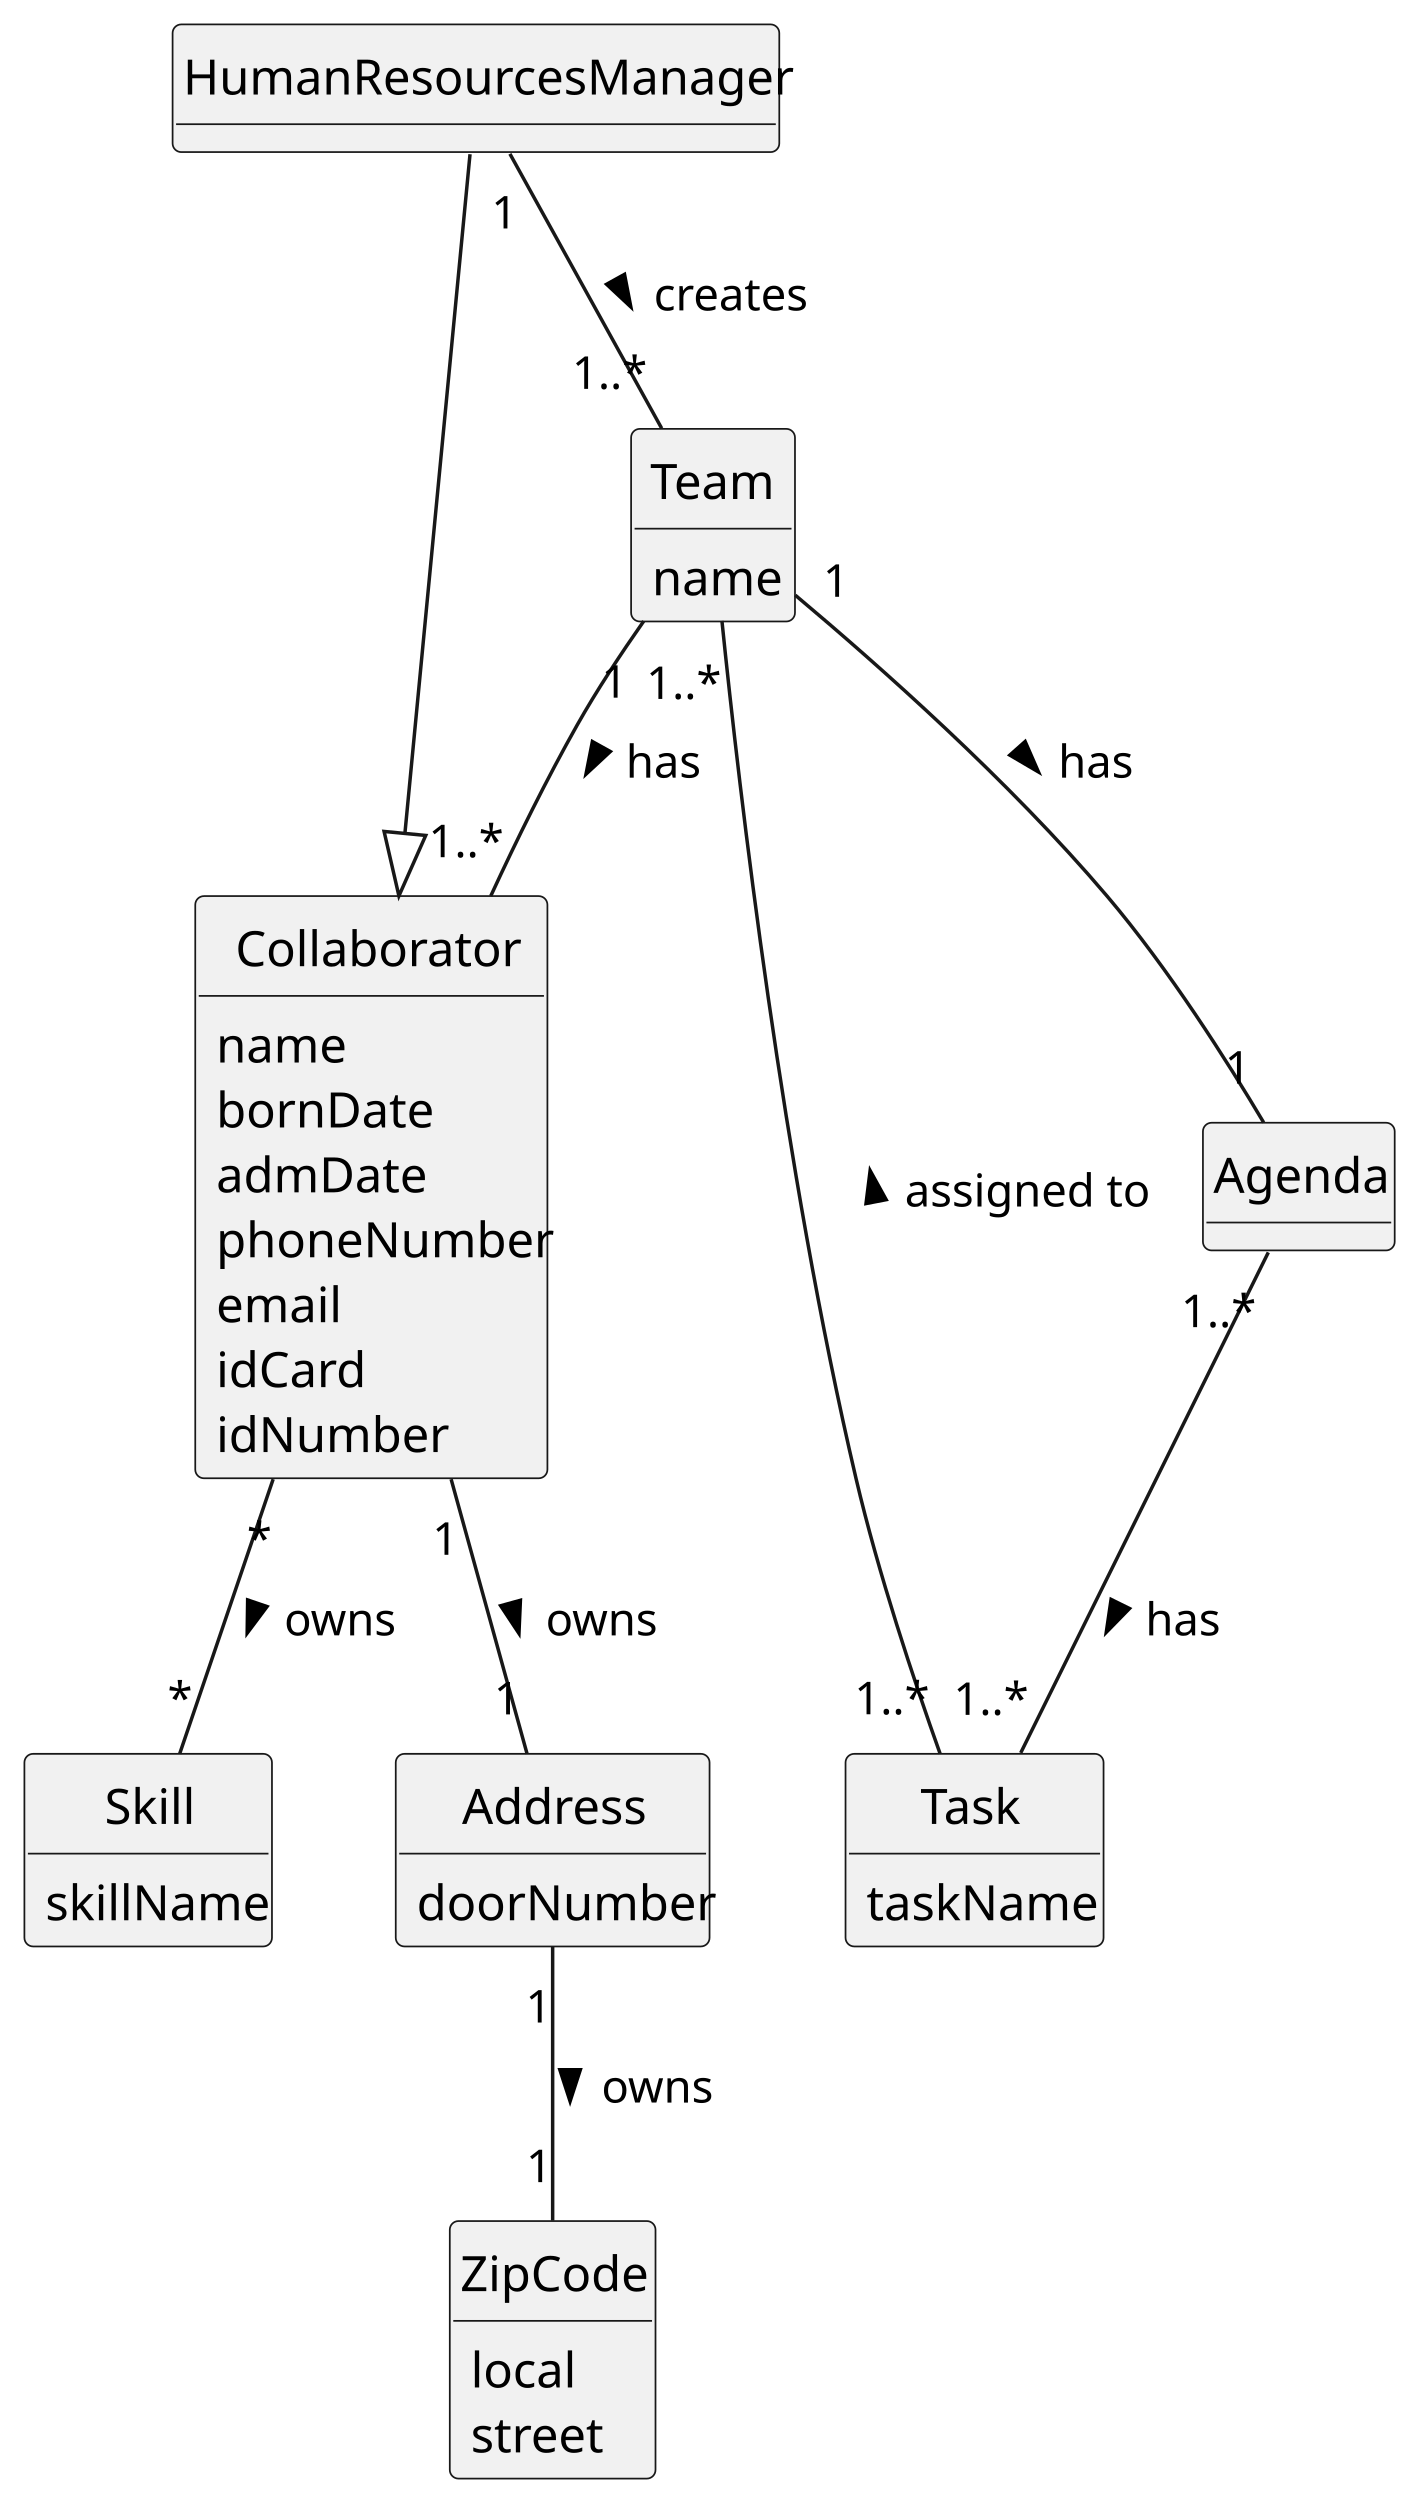
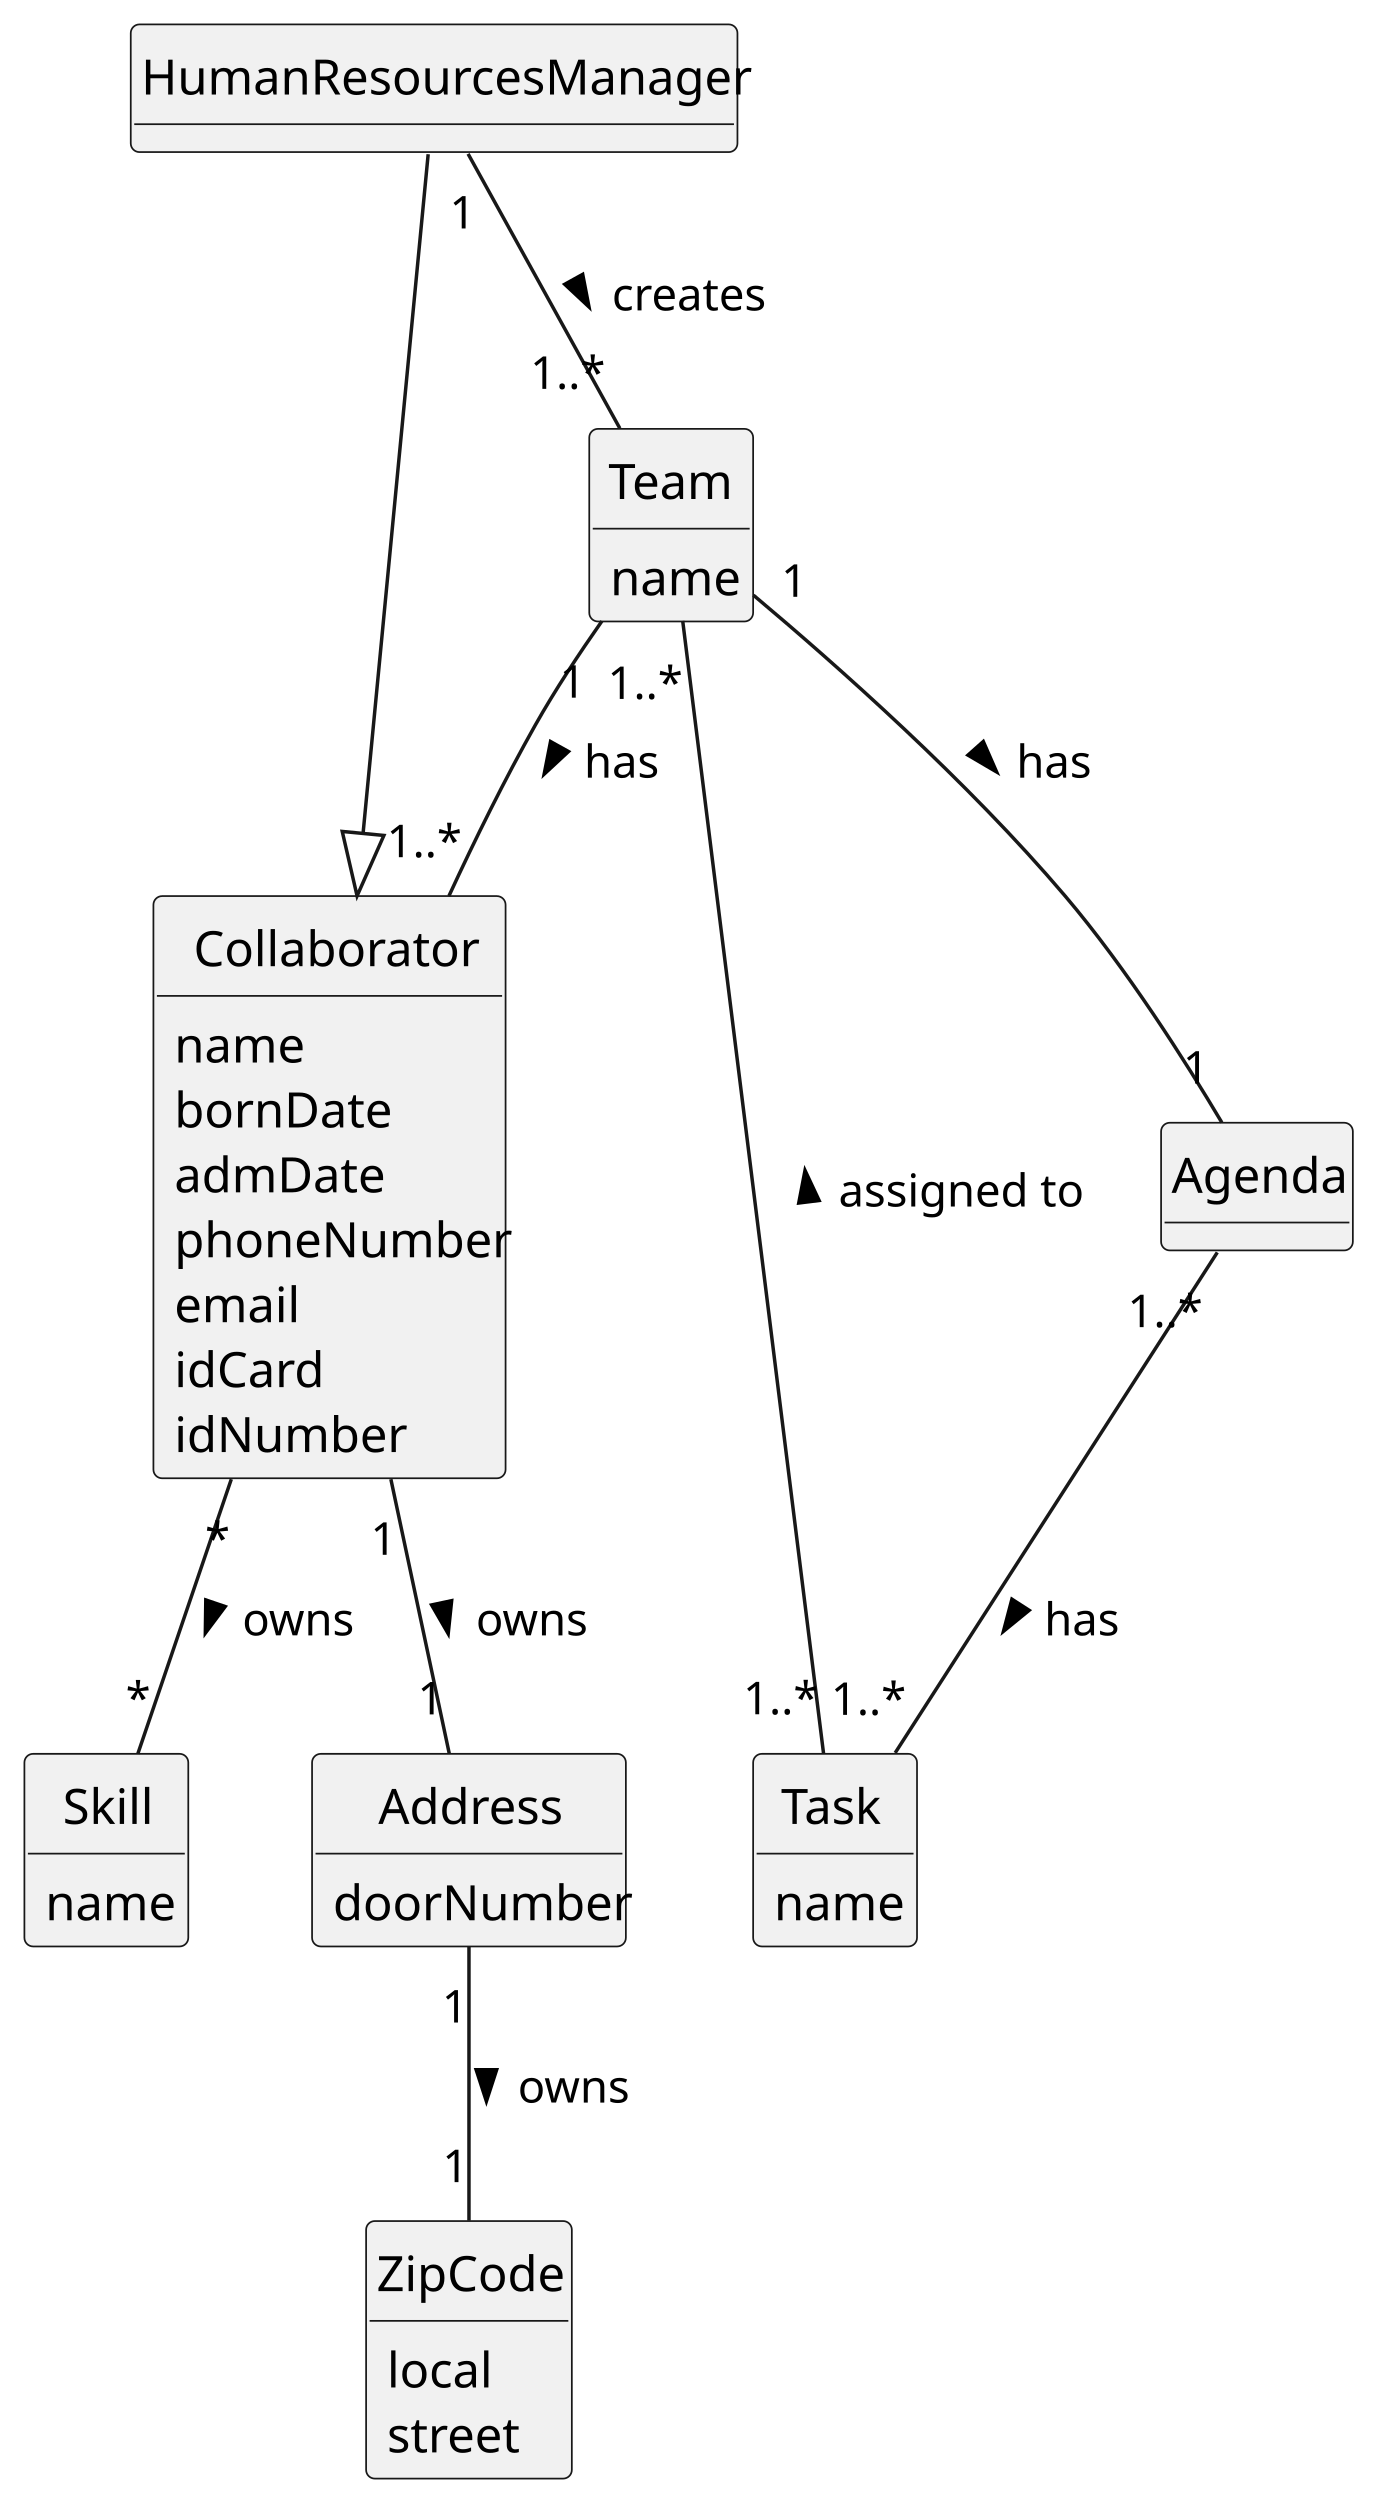
- <svg xmlns="http://www.w3.org/2000/svg" contentStyleType="text/css" height="717px" preserveAspectRatio="none" style="width:407px;height:717px;background:#FFFFFF;" version="1.1" viewBox="0 0 407 717" width="407px" zoomAndPan="magnify">
+ <svg xmlns="http://www.w3.org/2000/svg" contentStyleType="text/css" height="717px" preserveAspectRatio="none" style="width:395px;height:717px;background:#FFFFFF;" version="1.1" viewBox="0 0 395 717" width="395px" zoomAndPan="magnify">
  <defs />
  <g>
    <g id="elem_HumanResourcesManager">
-       <rect codeLine="11" fill="#F1F1F1" height="36.621" id="HumanResourcesManager" rx="2.5" ry="2.5" style="stroke:#181818;stroke-width:0.5;" width="174" x="49.5" y="7" />
-       <text fill="#000000" font-family="sans-serif" font-size="14" lengthAdjust="spacing" textLength="168" x="52.5" y="27.107">HumanResourcesManager</text>
-       <line style="stroke:#181818;stroke-width:0.5;" x1="50.5" x2="222.5" y1="35.621" y2="35.621" />
+       <rect codeLine="11" fill="#F1F1F1" height="36.621" id="HumanResourcesManager" rx="2.5" ry="2.5" style="stroke:#181818;stroke-width:0.5;" width="174" x="37.5" y="7" />
+       <text fill="#000000" font-family="sans-serif" font-size="14" lengthAdjust="spacing" textLength="168" x="40.5" y="27.107">HumanResourcesManager</text>
+       <line style="stroke:#181818;stroke-width:0.5;" x1="38.5" x2="210.5" y1="35.621" y2="35.621" />
    </g>
    <g id="elem_Skill">
-       <rect codeLine="13" fill="#F1F1F1" height="55.242" id="Skill" rx="2.5" ry="2.5" style="stroke:#181818;stroke-width:0.5;" width="71" x="7" y="503" />
-       <text fill="#000000" font-family="sans-serif" font-size="14" lengthAdjust="spacing" textLength="25" x="30" y="523.107">Skill</text>
-       <line style="stroke:#181818;stroke-width:0.5;" x1="8" x2="77" y1="531.621" y2="531.621" />
-       <text fill="#000000" font-family="sans-serif" font-size="14" lengthAdjust="spacing" textLength="59" x="13" y="550.729">skillName</text>
+       <rect codeLine="13" fill="#F1F1F1" height="55.242" id="Skill" rx="2.5" ry="2.5" style="stroke:#181818;stroke-width:0.5;" width="47" x="7" y="503" />
+       <text fill="#000000" font-family="sans-serif" font-size="14" lengthAdjust="spacing" textLength="25" x="18" y="523.107">Skill</text>
+       <line style="stroke:#181818;stroke-width:0.5;" x1="8" x2="53" y1="531.621" y2="531.621" />
+       <text fill="#000000" font-family="sans-serif" font-size="14" lengthAdjust="spacing" textLength="35" x="13" y="550.729">name</text>
    </g>
    <g id="elem_Task">
-       <rect codeLine="17" fill="#F1F1F1" height="55.242" id="Task" rx="2.5" ry="2.5" style="stroke:#181818;stroke-width:0.5;" width="74" x="242.5" y="503" />
-       <text fill="#000000" font-family="sans-serif" font-size="14" lengthAdjust="spacing" textLength="31" x="264" y="523.107">Task</text>
-       <line style="stroke:#181818;stroke-width:0.5;" x1="243.5" x2="315.5" y1="531.621" y2="531.621" />
-       <text fill="#000000" font-family="sans-serif" font-size="14" lengthAdjust="spacing" textLength="62" x="248.5" y="550.729">taskName</text>
+       <rect codeLine="17" fill="#F1F1F1" height="55.242" id="Task" rx="2.5" ry="2.5" style="stroke:#181818;stroke-width:0.5;" width="47" x="216" y="503" />
+       <text fill="#000000" font-family="sans-serif" font-size="14" lengthAdjust="spacing" textLength="31" x="224" y="523.107">Task</text>
+       <line style="stroke:#181818;stroke-width:0.5;" x1="217" x2="262" y1="531.621" y2="531.621" />
+       <text fill="#000000" font-family="sans-serif" font-size="14" lengthAdjust="spacing" textLength="35" x="222" y="550.729">name</text>
    </g>
    <g id="elem_Collaborator">
-       <rect codeLine="21" fill="#F1F1F1" height="166.969" id="Collaborator" rx="2.5" ry="2.5" style="stroke:#181818;stroke-width:0.5;" width="101" x="56" y="257" />
-       <text fill="#000000" font-family="sans-serif" font-size="14" lengthAdjust="spacing" textLength="78" x="67.5" y="277.107">Collaborator</text>
-       <line style="stroke:#181818;stroke-width:0.5;" x1="57" x2="156" y1="285.621" y2="285.621" />
-       <text fill="#000000" font-family="sans-serif" font-size="14" lengthAdjust="spacing" textLength="35" x="62" y="304.728">name</text>
-       <text fill="#000000" font-family="sans-serif" font-size="14" lengthAdjust="spacing" textLength="59" x="62" y="323.35">bornDate</text>
-       <text fill="#000000" font-family="sans-serif" font-size="14" lengthAdjust="spacing" textLength="57" x="62" y="341.971">admDate</text>
-       <text fill="#000000" font-family="sans-serif" font-size="14" lengthAdjust="spacing" textLength="89" x="62" y="360.592">phoneNumber</text>
-       <text fill="#000000" font-family="sans-serif" font-size="14" lengthAdjust="spacing" textLength="33" x="62" y="379.213">email</text>
-       <text fill="#000000" font-family="sans-serif" font-size="14" lengthAdjust="spacing" textLength="42" x="62" y="397.834">idCard</text>
-       <text fill="#000000" font-family="sans-serif" font-size="14" lengthAdjust="spacing" textLength="60" x="62" y="416.455">idNumber</text>
+       <rect codeLine="21" fill="#F1F1F1" height="166.969" id="Collaborator" rx="2.5" ry="2.5" style="stroke:#181818;stroke-width:0.5;" width="101" x="44" y="257" />
+       <text fill="#000000" font-family="sans-serif" font-size="14" lengthAdjust="spacing" textLength="78" x="55.5" y="277.107">Collaborator</text>
+       <line style="stroke:#181818;stroke-width:0.5;" x1="45" x2="144" y1="285.621" y2="285.621" />
+       <text fill="#000000" font-family="sans-serif" font-size="14" lengthAdjust="spacing" textLength="35" x="50" y="304.728">name</text>
+       <text fill="#000000" font-family="sans-serif" font-size="14" lengthAdjust="spacing" textLength="59" x="50" y="323.35">bornDate</text>
+       <text fill="#000000" font-family="sans-serif" font-size="14" lengthAdjust="spacing" textLength="57" x="50" y="341.971">admDate</text>
+       <text fill="#000000" font-family="sans-serif" font-size="14" lengthAdjust="spacing" textLength="89" x="50" y="360.592">phoneNumber</text>
+       <text fill="#000000" font-family="sans-serif" font-size="14" lengthAdjust="spacing" textLength="33" x="50" y="379.213">email</text>
+       <text fill="#000000" font-family="sans-serif" font-size="14" lengthAdjust="spacing" textLength="42" x="50" y="397.834">idCard</text>
+       <text fill="#000000" font-family="sans-serif" font-size="14" lengthAdjust="spacing" textLength="60" x="50" y="416.455">idNumber</text>
    </g>
    <g id="elem_Address">
-       <rect codeLine="31" fill="#F1F1F1" height="55.242" id="Address" rx="2.5" ry="2.5" style="stroke:#181818;stroke-width:0.5;" width="90" x="113.5" y="503" />
-       <text fill="#000000" font-family="sans-serif" font-size="14" lengthAdjust="spacing" textLength="52" x="132.5" y="523.107">Address</text>
-       <line style="stroke:#181818;stroke-width:0.5;" x1="114.5" x2="202.5" y1="531.621" y2="531.621" />
-       <text fill="#000000" font-family="sans-serif" font-size="14" lengthAdjust="spacing" textLength="78" x="119.5" y="550.729">doorNumber</text>
+       <rect codeLine="31" fill="#F1F1F1" height="55.242" id="Address" rx="2.5" ry="2.5" style="stroke:#181818;stroke-width:0.5;" width="90" x="89.5" y="503" />
+       <text fill="#000000" font-family="sans-serif" font-size="14" lengthAdjust="spacing" textLength="52" x="108.5" y="523.107">Address</text>
+       <line style="stroke:#181818;stroke-width:0.5;" x1="90.5" x2="178.5" y1="531.621" y2="531.621" />
+       <text fill="#000000" font-family="sans-serif" font-size="14" lengthAdjust="spacing" textLength="78" x="95.5" y="550.729">doorNumber</text>
    </g>
    <g id="elem_ZipCode">
-       <rect codeLine="35" fill="#F1F1F1" height="73.863" id="ZipCode" rx="2.5" ry="2.5" style="stroke:#181818;stroke-width:0.5;" width="59" x="129" y="637" />
-       <text fill="#000000" font-family="sans-serif" font-size="14" lengthAdjust="spacing" textLength="53" x="132" y="657.107">ZipCode</text>
-       <line style="stroke:#181818;stroke-width:0.5;" x1="130" x2="187" y1="665.621" y2="665.621" />
-       <text fill="#000000" font-family="sans-serif" font-size="14" lengthAdjust="spacing" textLength="29" x="135" y="684.729">local</text>
-       <text fill="#000000" font-family="sans-serif" font-size="14" lengthAdjust="spacing" textLength="36" x="135" y="703.35">street</text>
+       <rect codeLine="35" fill="#F1F1F1" height="73.863" id="ZipCode" rx="2.5" ry="2.5" style="stroke:#181818;stroke-width:0.5;" width="59" x="105" y="637" />
+       <text fill="#000000" font-family="sans-serif" font-size="14" lengthAdjust="spacing" textLength="53" x="108" y="657.107">ZipCode</text>
+       <line style="stroke:#181818;stroke-width:0.5;" x1="106" x2="163" y1="665.621" y2="665.621" />
+       <text fill="#000000" font-family="sans-serif" font-size="14" lengthAdjust="spacing" textLength="29" x="111" y="684.729">local</text>
+       <text fill="#000000" font-family="sans-serif" font-size="14" lengthAdjust="spacing" textLength="36" x="111" y="703.35">street</text>
    </g>
    <g id="elem_Team">
-       <rect codeLine="40" fill="#F1F1F1" height="55.242" id="Team" rx="2.5" ry="2.5" style="stroke:#181818;stroke-width:0.5;" width="47" x="181" y="123" />
-       <text fill="#000000" font-family="sans-serif" font-size="14" lengthAdjust="spacing" textLength="36" x="186.5" y="143.107">Team</text>
-       <line style="stroke:#181818;stroke-width:0.5;" x1="182" x2="227" y1="151.621" y2="151.621" />
-       <text fill="#000000" font-family="sans-serif" font-size="14" lengthAdjust="spacing" textLength="35" x="187" y="170.728">name</text>
+       <rect codeLine="40" fill="#F1F1F1" height="55.242" id="Team" rx="2.5" ry="2.5" style="stroke:#181818;stroke-width:0.5;" width="47" x="169" y="123" />
+       <text fill="#000000" font-family="sans-serif" font-size="14" lengthAdjust="spacing" textLength="36" x="174.5" y="143.107">Team</text>
+       <line style="stroke:#181818;stroke-width:0.5;" x1="170" x2="215" y1="151.621" y2="151.621" />
+       <text fill="#000000" font-family="sans-serif" font-size="14" lengthAdjust="spacing" textLength="35" x="175" y="170.728">name</text>
    </g>
    <g id="elem_Agenda">
-       <rect fill="#F1F1F1" height="36.621" id="Agenda" rx="2.5" ry="2.5" style="stroke:#181818;stroke-width:0.5;" width="55" x="345" y="322" />
-       <text fill="#000000" font-family="sans-serif" font-size="14" lengthAdjust="spacing" textLength="49" x="348" y="342.107">Agenda</text>
-       <line style="stroke:#181818;stroke-width:0.5;" x1="346" x2="399" y1="350.621" y2="350.621" />
+       <rect fill="#F1F1F1" height="36.621" id="Agenda" rx="2.5" ry="2.5" style="stroke:#181818;stroke-width:0.5;" width="55" x="333" y="322" />
+       <text fill="#000000" font-family="sans-serif" font-size="14" lengthAdjust="spacing" textLength="49" x="336" y="342.107">Agenda</text>
+       <line style="stroke:#181818;stroke-width:0.5;" x1="334" x2="387" y1="350.621" y2="350.621" />
    </g>
    <g id="link_HumanResourcesManager_Collaborator">
-       <path codeLine="44" d="M134.8,44.23 C130.95,84.38 123.077,166.512 116.127,239.032 " fill="none" id="HumanResourcesManager-to-Collaborator" style="stroke:#181818;stroke-width:1.0;" />
-       <polygon fill="none" points="114.41,256.95,122.1,239.605,110.154,238.46,114.41,256.95" style="stroke:#181818;stroke-width:1.0;" />
+       <path codeLine="44" d="M122.8,44.23 C118.95,84.38 111.077,166.512 104.127,239.032 " fill="none" id="HumanResourcesManager-to-Collaborator" style="stroke:#181818;stroke-width:1.0;" />
+       <polygon fill="none" points="102.41,256.95,110.1,239.605,98.154,238.46,102.41,256.95" style="stroke:#181818;stroke-width:1.0;" />
    </g>
    <g id="link_HumanResourcesManager_Team">
-       <path codeLine="45" d="M146.24,44.12 C157.63,64.72 176.58,99 189.77,122.85 " fill="none" id="HumanResourcesManager-Team" style="stroke:#181818;stroke-width:1.0;" />
-       <polygon fill="#000000" points="180.919,88.021,179.115,78.683,173.971,81.528,180.919,88.021" style="stroke:#000000;stroke-width:1.0;" />
-       <text fill="#000000" font-family="sans-serif" font-size="13" lengthAdjust="spacing" textLength="43" x="187.5" y="89.028">creates</text>
-       <text fill="#000000" font-family="sans-serif" font-size="13" lengthAdjust="spacing" textLength="7" x="140.917" y="65.527">1</text>
-       <text fill="#000000" font-family="sans-serif" font-size="13" lengthAdjust="spacing" textLength="20" x="164.051" y="111.524">1..*</text>
+       <path codeLine="45" d="M134.24,44.12 C145.63,64.72 164.58,99 177.77,122.85 " fill="none" id="HumanResourcesManager-Team" style="stroke:#181818;stroke-width:1.0;" />
+       <polygon fill="#000000" points="168.919,88.021,167.115,78.683,161.971,81.528,168.919,88.021" style="stroke:#000000;stroke-width:1.0;" />
+       <text fill="#000000" font-family="sans-serif" font-size="13" lengthAdjust="spacing" textLength="43" x="175.5" y="89.028">creates</text>
+       <text fill="#000000" font-family="sans-serif" font-size="13" lengthAdjust="spacing" textLength="7" x="128.917" y="65.527">1</text>
+       <text fill="#000000" font-family="sans-serif" font-size="13" lengthAdjust="spacing" textLength="20" x="152.051" y="111.524">1..*</text>
    </g>
    <g id="link_Collaborator_Skill">
-       <path codeLine="46" d="M78.34,424.23 C68.68,452.6 58.55,482.37 51.53,502.98 " fill="none" id="Collaborator-Skill" style="stroke:#181818;stroke-width:1.0;" />
-       <polygon fill="#000000" points="70.889,468.379,76.586,460.763,71.022,458.869,70.889,468.379" style="stroke:#000000;stroke-width:1.0;" />
-       <text fill="#000000" font-family="sans-serif" font-size="13" lengthAdjust="spacing" textLength="30" x="81.5" y="469.028">owns</text>
-       <text fill="#000000" font-family="sans-serif" font-size="13" lengthAdjust="spacing" textLength="5" x="70.801" y="445.909">*</text>
-       <text fill="#000000" font-family="sans-serif" font-size="13" lengthAdjust="spacing" textLength="5" x="48.04" y="491.684">*</text>
+       <path codeLine="46" d="M66.34,424.23 C56.68,452.6 46.55,482.37 39.53,502.98 " fill="none" id="Collaborator-Skill" style="stroke:#181818;stroke-width:1.0;" />
+       <polygon fill="#000000" points="58.889,468.379,64.586,460.763,59.022,458.869,58.889,468.379" style="stroke:#000000;stroke-width:1.0;" />
+       <text fill="#000000" font-family="sans-serif" font-size="13" lengthAdjust="spacing" textLength="30" x="69.5" y="469.028">owns</text>
+       <text fill="#000000" font-family="sans-serif" font-size="13" lengthAdjust="spacing" textLength="5" x="58.801" y="445.909">*</text>
+       <text fill="#000000" font-family="sans-serif" font-size="13" lengthAdjust="spacing" textLength="5" x="36.04" y="491.684">*</text>
    </g>
    <g id="link_Collaborator_Address">
-       <path codeLine="47" d="M129.38,424.23 C137.23,452.6 145.46,482.37 151.16,502.98 " fill="none" id="Collaborator-Address" style="stroke:#181818;stroke-width:1.0;" />
-       <polygon fill="#000000" points="148.833,468.465,149.254,458.963,143.589,460.53,148.833,468.465" style="stroke:#000000;stroke-width:1.0;" />
-       <text fill="#000000" font-family="sans-serif" font-size="13" lengthAdjust="spacing" textLength="30" x="156.5" y="469.028">owns</text>
-       <text fill="#000000" font-family="sans-serif" font-size="13" lengthAdjust="spacing" textLength="7" x="123.985" y="445.909">1</text>
-       <text fill="#000000" font-family="sans-serif" font-size="13" lengthAdjust="spacing" textLength="7" x="141.653" y="491.684">1</text>
+       <path codeLine="47" d="M112.1,424.23 C118.14,452.6 124.47,482.37 128.86,502.98 " fill="none" id="Collaborator-Address" style="stroke:#181818;stroke-width:1.0;" />
+       <polygon fill="#000000" points="128.541,468.536,129.532,459.077,123.783,460.301,128.541,468.536" style="stroke:#000000;stroke-width:1.0;" />
+       <text fill="#000000" font-family="sans-serif" font-size="13" lengthAdjust="spacing" textLength="30" x="136.5" y="469.028">owns</text>
+       <text fill="#000000" font-family="sans-serif" font-size="13" lengthAdjust="spacing" textLength="7" x="106.268" y="445.909">1</text>
+       <text fill="#000000" font-family="sans-serif" font-size="13" lengthAdjust="spacing" textLength="7" x="119.746" y="491.684">1</text>
    </g>
    <g id="link_Address_ZipCode">
-       <path codeLine="48" d="M158.5,558.12 C158.5,580.37 158.5,612.33 158.5,636.89 " fill="none" id="Address-ZipCode" style="stroke:#181818;stroke-width:1.0;" />
-       <polygon fill="#000000" points="163.5,602.645,166.439,593.6,160.561,593.6,163.5,602.645" style="stroke:#000000;stroke-width:1.0;" />
-       <text fill="#000000" font-family="sans-serif" font-size="13" lengthAdjust="spacing" textLength="30" x="172.5" y="603.028">owns</text>
-       <text fill="#000000" font-family="sans-serif" font-size="13" lengthAdjust="spacing" textLength="7" x="150.734" y="580.055">1</text>
-       <text fill="#000000" font-family="sans-serif" font-size="13" lengthAdjust="spacing" textLength="7" x="150.877" y="625.832">1</text>
+       <path codeLine="48" d="M134.5,558.12 C134.5,580.37 134.5,612.33 134.5,636.89 " fill="none" id="Address-ZipCode" style="stroke:#181818;stroke-width:1.0;" />
+       <polygon fill="#000000" points="139.5,602.645,142.439,593.6,136.561,593.6,139.5,602.645" style="stroke:#000000;stroke-width:1.0;" />
+       <text fill="#000000" font-family="sans-serif" font-size="13" lengthAdjust="spacing" textLength="30" x="148.5" y="603.028">owns</text>
+       <text fill="#000000" font-family="sans-serif" font-size="13" lengthAdjust="spacing" textLength="7" x="126.734" y="580.055">1</text>
+       <text fill="#000000" font-family="sans-serif" font-size="13" lengthAdjust="spacing" textLength="7" x="126.877" y="625.832">1</text>
    </g>
    <g id="link_Team_Collaborator">
-       <path codeLine="49" d="M184.62,178.15 C178.15,187.38 171.17,197.93 165.5,208 C156.78,223.48 148.36,240.49 140.74,256.99 " fill="none" id="Team-Collaborator" style="stroke:#181818;stroke-width:1.0;" />
-       <polygon fill="#000000" points="168.068,222.014,175.035,215.54,169.899,212.682,168.068,222.014" style="stroke:#000000;stroke-width:1.0;" />
-       <text fill="#000000" font-family="sans-serif" font-size="13" lengthAdjust="spacing" textLength="21" x="179.5" y="223.028">has</text>
-       <text fill="#000000" font-family="sans-serif" font-size="13" lengthAdjust="spacing" textLength="7" x="172.506" y="200.091">1</text>
-       <text fill="#000000" font-family="sans-serif" font-size="13" lengthAdjust="spacing" textLength="20" x="122.899" y="245.838">1..*</text>
+       <path codeLine="49" d="M172.62,178.15 C166.15,187.38 159.17,197.93 153.5,208 C144.78,223.48 136.36,240.49 128.74,256.99 " fill="none" id="Team-Collaborator" style="stroke:#181818;stroke-width:1.0;" />
+       <polygon fill="#000000" points="156.068,222.014,163.035,215.54,157.899,212.682,156.068,222.014" style="stroke:#000000;stroke-width:1.0;" />
+       <text fill="#000000" font-family="sans-serif" font-size="13" lengthAdjust="spacing" textLength="21" x="167.5" y="223.028">has</text>
+       <text fill="#000000" font-family="sans-serif" font-size="13" lengthAdjust="spacing" textLength="7" x="160.506" y="200.091">1</text>
+       <text fill="#000000" font-family="sans-serif" font-size="13" lengthAdjust="spacing" textLength="20" x="110.899" y="245.838">1..*</text>
    </g>
    <g id="link_Team_Agenda">
-       <path codeLine="50" d="M228.08,170.69 C252.05,190.82 289.54,224.06 317.5,257 C335.21,277.87 352.14,304.64 362.42,321.93 " fill="none" id="Team-Agenda" style="stroke:#181818;stroke-width:1.0;" />
-       <polygon fill="#000000" points="297.82,221.384,294.011,212.669,289.616,216.573,297.82,221.384" style="stroke:#000000;stroke-width:1.0;" />
-       <text fill="#000000" font-family="sans-serif" font-size="13" lengthAdjust="spacing" textLength="21" x="303.5" y="223.028">has</text>
-       <text fill="#000000" font-family="sans-serif" font-size="13" lengthAdjust="spacing" textLength="7" x="236.035" y="171.159">1</text>
-       <text fill="#000000" font-family="sans-serif" font-size="13" lengthAdjust="spacing" textLength="7" x="351.261" y="310.771">1</text>
+       <path codeLine="50" d="M216.08,170.69 C240.05,190.82 277.54,224.06 305.5,257 C323.21,277.87 340.14,304.64 350.42,321.93 " fill="none" id="Team-Agenda" style="stroke:#181818;stroke-width:1.0;" />
+       <polygon fill="#000000" points="285.82,221.384,282.011,212.669,277.616,216.573,285.82,221.384" style="stroke:#000000;stroke-width:1.0;" />
+       <text fill="#000000" font-family="sans-serif" font-size="13" lengthAdjust="spacing" textLength="21" x="291.5" y="223.028">has</text>
+       <text fill="#000000" font-family="sans-serif" font-size="13" lengthAdjust="spacing" textLength="7" x="224.035" y="171.159">1</text>
+       <text fill="#000000" font-family="sans-serif" font-size="13" lengthAdjust="spacing" textLength="7" x="339.261" y="310.771">1</text>
+     </g>
+     <g id="link_Agenda_Task">
+       <path codeLine="51" d="M349.12,359.19 C327.82,392.28 281.84,463.71 256.73,502.73 " fill="none" id="Agenda-Task" style="stroke:#181818;stroke-width:1.0;" />
+       <polygon fill="#000000" points="287.794,467.85,295.161,461.835,290.218,458.654,287.794,467.85" style="stroke:#000000;stroke-width:1.0;" />
+       <text fill="#000000" font-family="sans-serif" font-size="13" lengthAdjust="spacing" textLength="21" x="299.5" y="469.028">has</text>
+       <text fill="#000000" font-family="sans-serif" font-size="13" lengthAdjust="spacing" textLength="20" x="323.374" y="380.616">1..*</text>
+       <text fill="#000000" font-family="sans-serif" font-size="13" lengthAdjust="spacing" textLength="20" x="238.312" y="491.83">1..*</text>
    </g>
    <g id="link_Task_Team">
-       <path codeLine="51" d="M269.62,502.95 C262.08,481.82 251.92,451.35 245.5,424 C224.62,335.04 212.07,227.14 207.05,178.08 " fill="none" id="Task-Team" style="stroke:#181818;stroke-width:1.0;" />
-       <polygon fill="#000000" points="249.554,335.736,248.379,345.173,254.151,344.062,249.554,335.736" style="stroke:#000000;stroke-width:1.0;" />
-       <text fill="#000000" font-family="sans-serif" font-size="13" lengthAdjust="spacing" textLength="67" x="259.5" y="346.028">assigned to</text>
-       <text fill="#000000" font-family="sans-serif" font-size="13" lengthAdjust="spacing" textLength="20" x="245.023" y="491.647">1..*</text>
-       <text fill="#000000" font-family="sans-serif" font-size="13" lengthAdjust="spacing" textLength="20" x="185.327" y="200.458">1..*</text>
-     </g>
-     <g id="link_Agenda_Task">
-       <path codeLine="52" d="M363.75,359.19 C347.38,392.28 312.04,463.71 292.74,502.73 " fill="none" id="Agenda-Task" style="stroke:#181818;stroke-width:1.0;" />
-       <polygon fill="#000000" points="317.283,468.127,323.928,461.323,318.659,458.717,317.283,468.127" style="stroke:#000000;stroke-width:1.0;" />
-       <text fill="#000000" font-family="sans-serif" font-size="13" lengthAdjust="spacing" textLength="21" x="328.5" y="469.028">has</text>
-       <text fill="#000000" font-family="sans-serif" font-size="13" lengthAdjust="spacing" textLength="20" x="338.711" y="380.616">1..*</text>
-       <text fill="#000000" font-family="sans-serif" font-size="13" lengthAdjust="spacing" textLength="20" x="273.449" y="491.83">1..*</text>
+       <path codeLine="52" d="M236.2,502.95 C227.57,433.58 204.43,247.48 195.8,178.08 " fill="none" id="Task-Team" style="stroke:#181818;stroke-width:1.0;" />
+       <polygon fill="#000000" points="230.883,335.684,229.083,345.022,234.916,344.297,230.883,335.684" style="stroke:#000000;stroke-width:1.0;" />
+       <text fill="#000000" font-family="sans-serif" font-size="13" lengthAdjust="spacing" textLength="67" x="240.5" y="346.028">assigned to</text>
+       <text fill="#000000" font-family="sans-serif" font-size="13" lengthAdjust="spacing" textLength="20" x="213.124" y="491.647">1..*</text>
+       <text fill="#000000" font-family="sans-serif" font-size="13" lengthAdjust="spacing" textLength="20" x="174.251" y="200.458">1..*</text>
    </g>
  </g>
</svg>
